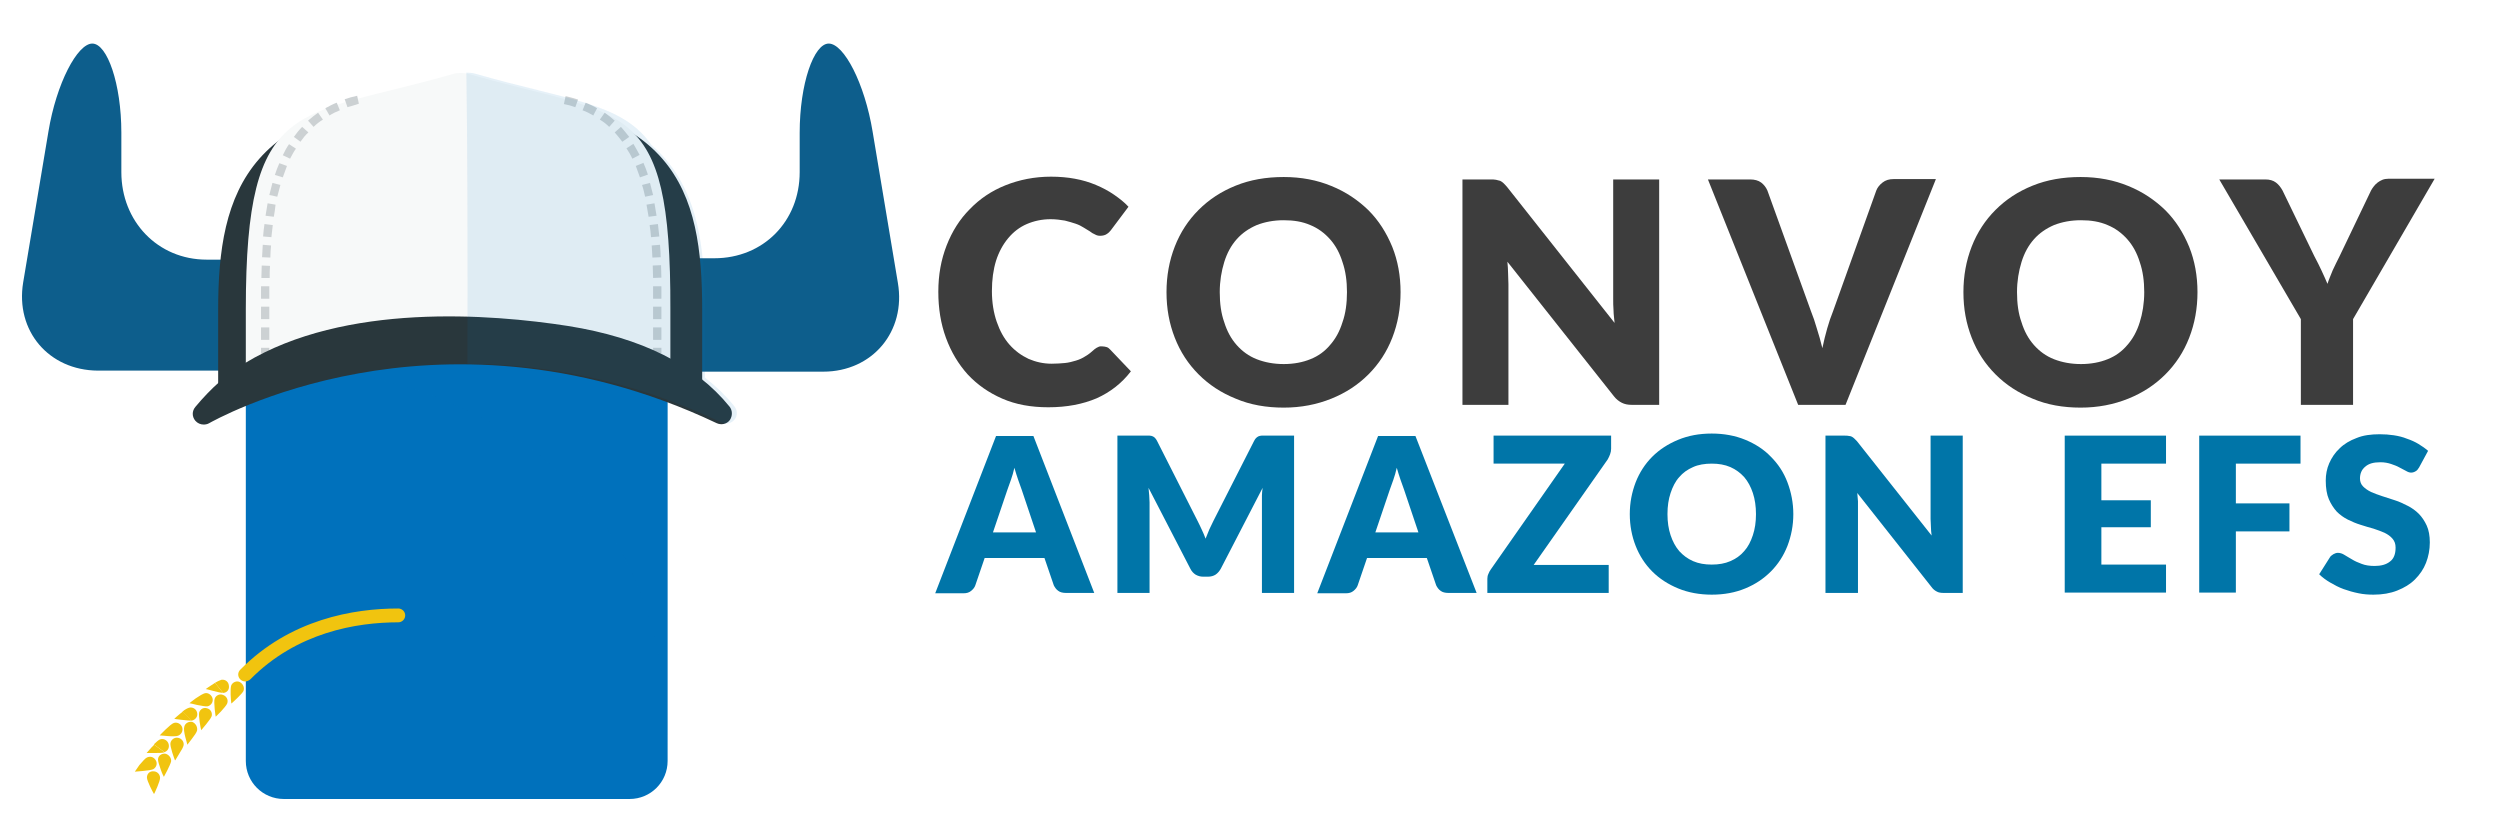
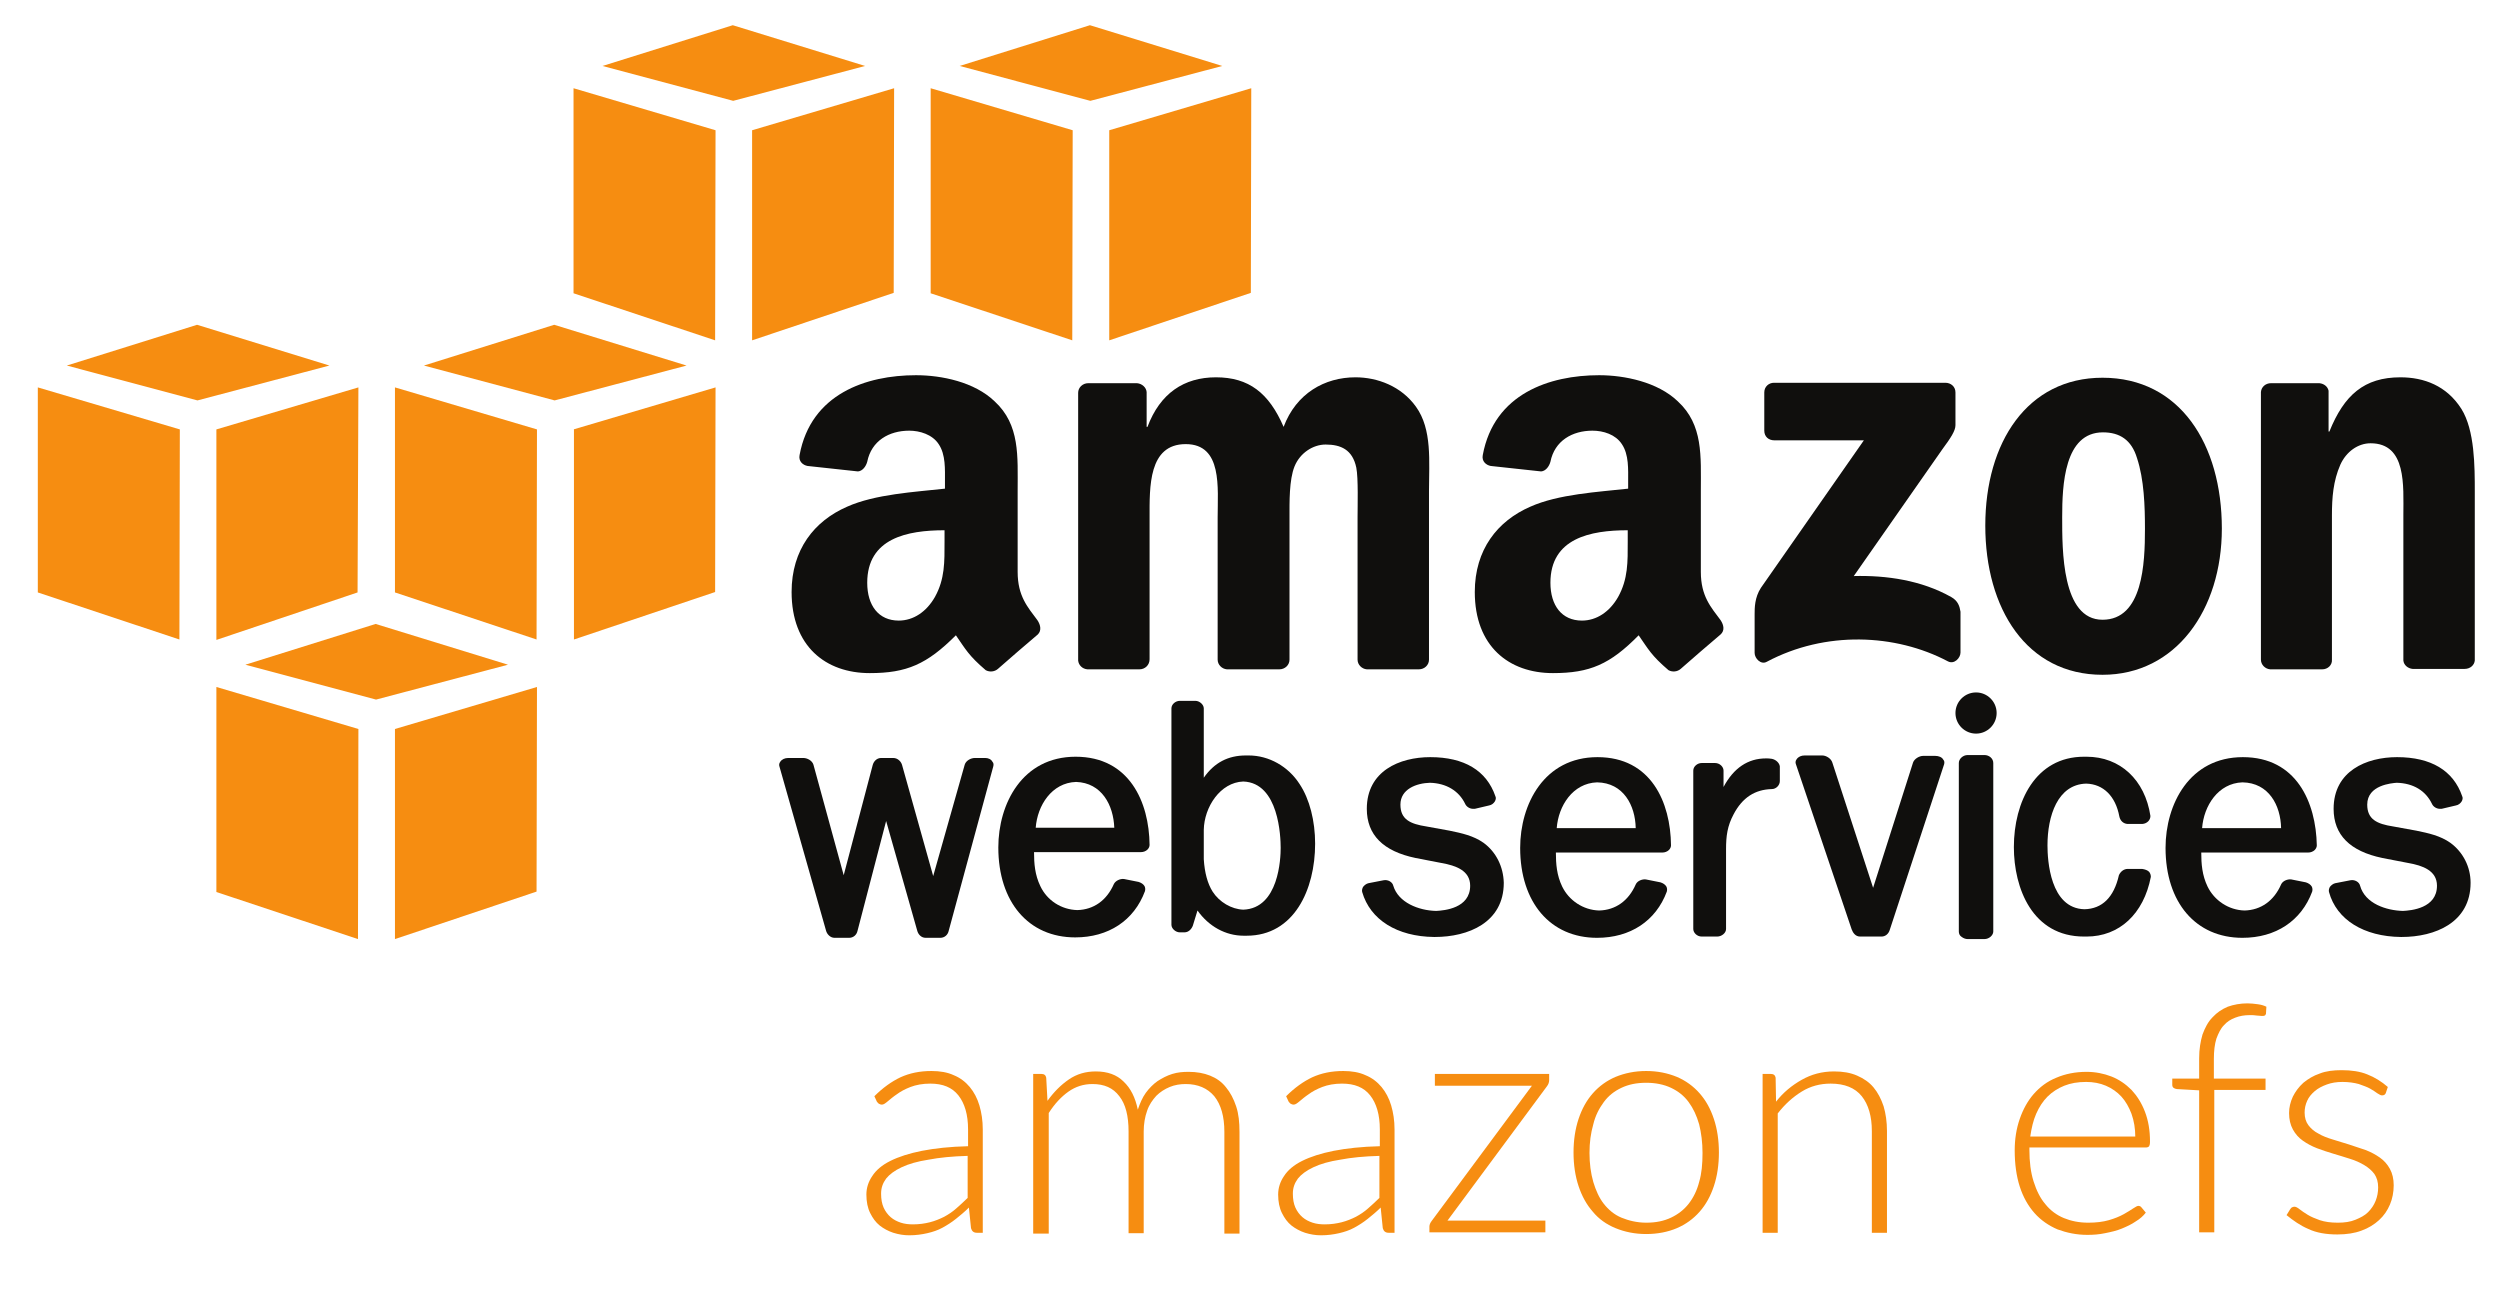
- <svg xmlns="http://www.w3.org/2000/svg" version="1.1" id="Layer_1" x="0px" y="0px" viewBox="0 0 723.1 241.9" style="enable-background:new 0 0 723.1 241.9;" xml:space="preserve">
+ <svg xmlns="http://www.w3.org/2000/svg" version="1.1" id="Layer_1" x="0px" y="0px" viewBox="0 0 595 310" style="enable-background:new 0 0 595 310;" xml:space="preserve">
  <style type="text/css">
	.st0{fill:#3D3D3D;}
	.st1{fill:#0D5E8C;}
	.st2{fill:#0071BC;}
	.st3{fill:#29373C;}
	.st4{fill:#F7F9F9;}
	.st5{fill:#CCD1D3;}
	.st6{opacity:0.1;fill:#0071BC;enable-background:new    ;}
	.st7{fill:#F1C40F;}
	.st8{fill:#0075A8;}
+ 	.st9{fill:#100F0D;}
+ 	.st10{fill:#F68D11;}
</style>
-   <path class="st0" d="M319,100.2c0.4,0,0.7,0.1,1.1,0.2s0.7,0.4,1,0.7l6,6.3c-2.6,3.4-5.9,6-9.9,7.8c-4,1.7-8.6,2.6-14,2.6  c-5,0-9.4-0.8-13.3-2.5s-7.2-4-10-7c-2.7-3-4.8-6.5-6.3-10.6s-2.2-8.5-2.2-13.3c0-4.9,0.8-9.3,2.4-13.4s3.8-7.6,6.7-10.5  c2.9-3,6.3-5.3,10.3-6.9c4-1.6,8.4-2.5,13.2-2.5c2.4,0,4.8,0.2,6.9,0.6c2.2,0.4,4.2,1,6.1,1.8s3.6,1.7,5.2,2.8s3,2.2,4.2,3.5  l-5.1,6.8c-0.3,0.4-0.7,0.8-1.2,1.1c-0.4,0.3-1.1,0.5-1.9,0.5c-0.5,0-1-0.1-1.5-0.4c-0.5-0.2-1-0.5-1.5-0.9  c-0.5-0.3-1.1-0.7-1.8-1.1c-0.6-0.4-1.4-0.8-2.3-1.1c-0.9-0.3-1.9-0.6-3.1-0.9c-1.2-0.2-2.6-0.4-4.1-0.4c-2.5,0-4.8,0.5-6.9,1.4  s-3.9,2.3-5.4,4.1c-1.5,1.8-2.7,4-3.5,6.5c-0.8,2.6-1.2,5.5-1.2,8.8s0.5,6.3,1.4,8.9s2.1,4.8,3.7,6.6c1.6,1.8,3.4,3.1,5.5,4.1  c2.1,0.9,4.3,1.4,6.7,1.4c1.4,0,2.6-0.1,3.8-0.2c1.1-0.1,2.2-0.4,3.2-0.7c1-0.3,1.9-0.7,2.8-1.3c0.9-0.5,1.7-1.2,2.6-2  c0.4-0.3,0.7-0.5,1.2-0.7S318.5,100.2,319,100.2z" />
-   <path class="st0" d="M405.1,84.5c0,4.7-0.8,9.1-2.4,13.2s-3.9,7.6-6.9,10.6s-6.5,5.3-10.7,7s-8.8,2.6-13.8,2.6s-9.7-0.8-13.9-2.6  c-4.2-1.7-7.7-4-10.7-7s-5.3-6.5-6.9-10.6s-2.4-8.4-2.4-13.2c0-4.7,0.8-9.1,2.4-13.2s3.9-7.6,6.9-10.6s6.5-5.3,10.7-7  s8.8-2.5,13.9-2.5s9.7,0.9,13.8,2.6c4.2,1.7,7.7,4.1,10.7,7c3,3,5.2,6.5,6.9,10.6C404.3,75.4,405.1,79.8,405.1,84.5z M389.6,84.5  c0-3.2-0.4-6.1-1.3-8.7c-0.8-2.6-2-4.8-3.6-6.6c-1.6-1.8-3.5-3.2-5.7-4.1c-2.3-1-4.8-1.4-7.7-1.4c-2.9,0-5.5,0.5-7.8,1.4  c-2.3,1-4.2,2.3-5.8,4.1c-1.6,1.8-2.8,4-3.6,6.6c-0.8,2.6-1.3,5.5-1.3,8.7c0,3.3,0.4,6.2,1.3,8.7c0.8,2.6,2,4.8,3.6,6.6  c1.6,1.8,3.5,3.2,5.8,4.1s4.9,1.4,7.8,1.4s5.5-0.5,7.7-1.4c2.3-0.9,4.2-2.3,5.7-4.1c1.6-1.8,2.8-4,3.6-6.6  C389.2,90.7,389.6,87.7,389.6,84.5z" />
-   <path class="st0" d="M479.9,51.9v65.2H472c-1.2,0-2.1-0.2-2.9-0.6s-1.6-1-2.3-1.9L436,75.7c0.1,1.2,0.2,2.3,0.2,3.4s0.1,2.1,0.1,3.1  v34.9H423V51.9h8c0.7,0,1.2,0,1.7,0.1c0.4,0.1,0.9,0.2,1.2,0.3c0.4,0.2,0.7,0.4,1,0.7s0.7,0.7,1.1,1.2l31,39.2  c-0.1-1.3-0.3-2.5-0.3-3.6c-0.1-1.2-0.1-2.3-0.1-3.3V51.9H479.9z" />
-   <path class="st0" d="M559.9,51.9l-26.1,65.2h-13.7L494,51.9h12.2c1.3,0,2.4,0.3,3.2,0.9c0.8,0.6,1.4,1.4,1.8,2.3L523.8,90  c0.6,1.5,1.2,3.2,1.7,5c0.6,1.8,1.1,3.7,1.6,5.7c0.4-2,0.9-3.9,1.4-5.7c0.5-1.8,1.1-3.5,1.7-5l12.5-34.9c0.3-0.8,0.9-1.6,1.8-2.3  c0.9-0.7,1.9-1,3.2-1h12.2V51.9z" />
-   <path class="st0" d="M635.6,84.5c0,4.7-0.8,9.1-2.4,13.2c-1.6,4.1-3.9,7.6-6.9,10.6s-6.5,5.3-10.7,7s-8.8,2.6-13.8,2.6  s-9.7-0.8-13.9-2.6c-4.2-1.7-7.7-4-10.7-7s-5.3-6.5-6.9-10.6c-1.6-4.1-2.4-8.4-2.4-13.2c0-4.7,0.8-9.1,2.4-13.2  c1.6-4.1,3.9-7.6,6.9-10.6s6.5-5.3,10.7-7s8.8-2.5,13.9-2.5s9.7,0.9,13.8,2.6c4.2,1.7,7.7,4.1,10.7,7c3,3,5.2,6.5,6.9,10.6  C634.8,75.4,635.6,79.8,635.6,84.5z M620.2,84.5c0-3.2-0.4-6.1-1.3-8.7c-0.8-2.6-2-4.8-3.6-6.6c-1.6-1.8-3.5-3.2-5.7-4.1  c-2.3-1-4.8-1.4-7.7-1.4s-5.5,0.5-7.8,1.4c-2.3,1-4.2,2.3-5.8,4.1c-1.6,1.8-2.8,4-3.6,6.6s-1.3,5.5-1.3,8.7c0,3.3,0.4,6.2,1.3,8.7  c0.8,2.6,2,4.8,3.6,6.6c1.6,1.8,3.5,3.2,5.8,4.1s4.9,1.4,7.8,1.4c2.9,0,5.5-0.5,7.7-1.4c2.3-0.9,4.2-2.3,5.7-4.1  c1.6-1.8,2.8-4,3.6-6.6C619.7,90.7,620.2,87.7,620.2,84.5z" />
-   <path class="st0" d="M680.6,92.3v24.8h-15.1V92.3l-23.6-40.4h13.3c1.3,0,2.3,0.3,3.1,0.9c0.8,0.6,1.4,1.4,1.9,2.3l9.2,19  c0.8,1.5,1.5,2.9,2.1,4.2c0.6,1.3,1.2,2.6,1.7,3.8c0.4-1.3,1-2.6,1.5-3.9c0.6-1.3,1.3-2.7,2-4.1l9.1-19c0.2-0.4,0.5-0.8,0.8-1.2  s0.6-0.7,1.1-1.1c0.4-0.3,0.9-0.6,1.4-0.8s1.1-0.3,1.7-0.3h13.4L680.6,92.3z" />
  <g>
-     <g>
-       <path class="st1" d="M259.7,81.8l-7.3-43.7c-2.3-14-8.3-25.5-12.7-25.5c-4.3,0-8.4,11.6-8.4,25.8v11.4c0,14.2-10.5,24.9-24.7,24.9    h-11.4c-0.8,0-1.9,1-4.5,1v31.4c2.6,0,3.7,0.4,4.5,0.4h42.9C252.4,107.5,262.1,95.8,259.7,81.8z" />
-     </g>
-     <g>
-       <path class="st1" d="M6.7,81.7L14,38.1c2.3-14,8.4-25.5,12.7-25.5s8.4,11.6,8.4,25.8v11.4c0,14.2,10.5,25.3,24.7,25.3h11.4    c0.8,0,1.9,0.5,2.9,0.6v31.4c-1,0-2.1,0.1-2.9,0.1H28.3C14.1,107.1,4.4,95.7,6.7,81.7z" />
-     </g>
-     <path class="st2" d="M193.1,220.1c0,6.1-4.9,11-11,11h-100c-6.1,0-11-4.9-11-11v-165c0-6.1,4.9-11,11-11h100c6.1,0,11,4.9,11,11   V220.1z" />
-     <g>
-       <path class="st3" d="M76.2,106.8c26.2-15.9,64.7-12.8,85.3-9.6c19,3,31.6,9.9,41.6,20.7V89.6c0-34.1-7.3-61.7-70-61.7    c-61.7,0-70,27.6-70,61.7v28.5C66.1,113.6,71.2,109.8,76.2,106.8z" />
-     </g>
-     <path class="st4" d="M135.5,21.4c-1.3-0.4-3.2-0.4-4.5,0c-45.2,13-59.9,5.9-59.9,68.1V110c0-0.5,1.5-1.1,2.3-1.6l-1.1,1.6   c16.6-12.2,41-14.9,60.7-15.4c19.7,0.5,44.2,3.2,60.7,15.4l-1.6-1.6c0.8,0.5,1.8,1,1.8,1.6V89.6C194.1,27.4,180.7,34.4,135.5,21.4z   " />
-     <path class="st5" d="M191.3,102.3h-2.4v-1.7h2.4V102.3z M191.3,98.3h-2.4v-3.6h2.4V98.3z M191.3,92.3h-2.4v-3.6h2.4V92.3z    M188.9,86.4c0-1.2,0-2.4,0-3.6h2.4c0,1.2,0,2.4,0,3.6H188.9z M188.9,80.4c0-1.2-0.1-2.4-0.1-3.6l2.4-0.1c0,1.2,0.1,2.4,0.1,3.6   L188.9,80.4z M188.7,74.5c-0.1-1.2-0.1-2.4-0.2-3.5l2.4-0.2c0.1,1.2,0.2,2.4,0.2,3.6L188.7,74.5z M188.3,68.6   c-0.1-1.2-0.2-2.4-0.4-3.5l2.4-0.3c0.1,1.2,0.3,2.4,0.4,3.6L188.3,68.6z M187.6,62.7c-0.2-1.2-0.4-2.3-0.6-3.5l2.3-0.4   c0.2,1.2,0.4,2.4,0.6,3.6L187.6,62.7z M186.6,56.9c-0.3-1.2-0.5-2.3-0.9-3.4l2.3-0.6c0.3,1.1,0.6,2.3,0.9,3.5L186.6,56.9z    M185.1,51.3c-0.4-1.1-0.8-2.2-1.2-3.3l2.2-0.9c0.5,1.1,0.9,2.2,1.3,3.4L185.1,51.3z M182.9,45.9c-0.5-1.1-1.1-2.1-1.7-3l2-1.3   c0.6,1,1.2,2.1,1.8,3.2L182.9,45.9z M180,41c-0.7-0.9-1.4-1.8-2.2-2.7l1.8-1.6c0.8,0.9,1.6,1.9,2.4,2.9L180,41z M176.2,36.7   c-0.8-0.8-1.7-1.5-2.7-2.1l1.4-2c1,0.7,2,1.5,2.9,2.3L176.2,36.7z M171.6,33.4c-1-0.6-2-1.1-3.1-1.5l0.9-2.2c1.2,0.5,2.3,1,3.3,1.6   L171.6,33.4z M166.4,31c-1.1-0.4-2.2-0.7-3.3-0.9l0.5-2.3c1.2,0.3,2.4,0.6,3.6,1L166.4,31z" />
-     <path class="st5" d="M77.9,102.3h-2.4v-1.7h2.4V102.3z M77.9,98.3h-2.4v-3.6h2.4V98.3z M77.9,92.3h-2.4v-3.6h2.4V92.3z M77.9,86.4   h-2.4c0-1.2,0-2.4,0-3.6h2.4C77.9,84,77.9,85.2,77.9,86.4z M78,80.4h-2.4c0-1.2,0.1-2.4,0.1-3.6l2.4,0.1C78,78,78,79.2,78,80.4z    M78.2,74.5l-2.4-0.1c0.1-1.2,0.1-2.4,0.2-3.6l2.4,0.2C78.3,72.1,78.2,73.3,78.2,74.5z M78.5,68.6l-2.4-0.2   c0.1-1.2,0.2-2.4,0.4-3.6l2.4,0.3C78.8,66.2,78.6,67.4,78.5,68.6z M79.2,62.7l-2.4-0.3c0.2-1.2,0.4-2.4,0.6-3.6l2.3,0.4   C79.6,60.4,79.4,61.5,79.2,62.7z M80.2,56.9l-2.3-0.5c0.3-1.2,0.6-2.4,0.9-3.5l2.3,0.6C80.8,54.6,80.5,55.8,80.2,56.9z M81.8,51.3   l-2.3-0.7c0.4-1.2,0.8-2.3,1.3-3.4L83,48C82.6,49.1,82.2,50.2,81.8,51.3z M83.9,45.9l-2.1-1c0.5-1.1,1.1-2.2,1.8-3.2l2,1.3   C85,43.8,84.5,44.8,83.9,45.9z M86.9,41L85,39.6c0.7-1,1.5-2,2.4-2.9l1.8,1.6C88.3,39.1,87.6,40,86.9,41z M90.7,36.7l-1.6-1.8   c0.9-0.8,1.9-1.6,2.9-2.3l1.4,2C92.4,35.2,91.5,35.9,90.7,36.7z M95.3,33.4l-1.2-2.1c1.1-0.6,2.2-1.2,3.3-1.6l0.9,2.2   C97.3,32.3,96.2,32.8,95.3,33.4z M100.5,31l-0.8-2.3c1.1-0.4,2.3-0.7,3.6-1l0.5,2.3C102.7,30.4,101.5,30.7,100.5,31z" />
-     <path class="st6" d="M81.3,105.7c0,0,111.8,0.3,111.8,111.5V106.6C193.1,106.6,140.8,82.2,81.3,105.7z" />
-     <path class="st7" d="M70.9,197.1c-0.5,0-1-0.2-1.4-0.6c-0.8-0.8-0.8-2,0-2.8c14.4-14.6,32.8-17.7,45.7-17.7c1.1,0,2,0.9,2,2   s-0.9,2-2,2c-12.1,0-29.4,2.9-42.8,16.5C71.9,196.9,71.4,197.1,70.9,197.1z" />
-     <path class="st3" d="M211,117.6c-9.8-12.1-25.4-19.9-46.6-23.3c-22.5-3.5-64.6-6.8-93.5,10.7c-5.2,3.1-9.9,7.3-14.4,12.7   c-1,1.2-1,2.8,0,4c0.6,0.7,1.5,1.1,2.4,1.1c0.5,0,1.1-0.1,1.6-0.4c0.2-0.1,16.9-9.7,43.2-14.4c24.3-4.4,61.9-5.4,103.6,14.4   c1.3,0.6,2.9,0.3,3.8-0.9C211.9,120.3,211.9,118.7,211,117.6z" />
-     <g>
-       <g>
-         <path class="st7" d="M70.4,199.9c-0.4,0.8-3.1,3.3-3.5,3.6v-0.1c-0.1-0.6-0.4-4.3,0-5.2s1.6-1.4,2.5-0.9     C70.4,197.9,70.8,199,70.4,199.9z M64.7,200.4c-0.1,0-0.1,0-0.2,0l-2.3-2.9c0.8-0.5,1.6-0.8,1.9-0.9c1.1-0.1,2,0.6,2.1,1.7     C66.4,199.4,65.7,200.3,64.7,200.4z" />
-       </g>
-       <g>
-         <path class="st7" d="M60,204.3c1-0.2,1.7-1.2,1.5-2.2s-1.2-1.8-2.2-1.6c-0.5,0.1-1.7,0.8-2.7,1.5s-1.8,1.4-1.8,1.4     s1.1,0.2,2.2,0.5C58.2,204.1,59.5,204.4,60,204.3z M59.5,199.3c0,0,1.4-1,2.7-1.8l2.3,2.9c-0.6,0-1.9-0.3-3-0.6     C60.5,199.5,59.5,199.3,59.5,199.3z M61.2,207.2c-0.3,0.9-2.7,3.6-3,4l0,0c-0.2-0.6-0.8-4.1-0.6-5.1c0.3-1,1.3-1.6,2.4-1.2     C61,205.2,61.5,206.3,61.2,207.2z M65.7,203.5c-0.2,0.5-1,1.4-1.8,2.3c-0.8,0.8-1.5,1.5-1.5,1.5s-0.2-1-0.3-2.2s-0.2-2.5,0-3     c0.3-1,1.5-1.5,2.4-1.1C65.6,201.4,66.1,202.5,65.7,203.5z M55.6,208.4c-0.1,0-0.1,0-0.2,0l-2.6-2.6c0.7-0.6,1.5-1,1.9-1.1     c1-0.3,2.1,0.4,2.3,1.4C57.3,207.2,56.6,208.1,55.6,208.4z" />
-       </g>
-       <g>
-         <path class="st7" d="M51.5,212.8c1-0.4,1.5-1.4,1.2-2.4s-1.4-1.6-2.4-1.3s-4.1,3.6-4.1,3.6s1.1,0.1,2.3,0.2S51,213,51.5,212.8z      M50.4,207.9c0,0,1.3-1.2,2.5-2.1l2.6,2.6c-0.6,0.1-1.9-0.1-3-0.2C51.3,208.1,50.4,207.9,50.4,207.9z M53.1,215.6     c-0.1,0.5-0.6,1.4-1.2,2.3c-0.5,0.9-1.1,1.8-1.2,2h-0.1c-0.2-0.5-1.5-4-1.3-5s1.2-1.7,2.2-1.5C52.6,213.6,53.3,214.6,53.1,215.6z      M57,211.3c-0.1,0.5-0.8,1.5-1.5,2.4s-1.3,1.7-1.3,1.7s-0.3-1-0.6-2.2s-0.5-2.4-0.3-3c0.2-1,1.3-1.6,2.3-1.4     C56.6,209.2,57.2,210.3,57,211.3z M47.7,217.5c0,0-0.1,0-0.2,0l-3-2.2c0.7-0.7,1.3-1.2,1.7-1.4c1-0.4,2.1,0.1,2.5,1.1     C49.1,216,48.7,217.1,47.7,217.5z" />
-       </g>
-       <g>
-         <path class="st7" d="M44.3,222.5c0.9-0.5,1.3-1.6,0.8-2.5c-0.5-1-1.6-1.4-2.6-0.9c-0.5,0.2-1.4,1.3-2.2,2.2     c-0.7,1-1.3,1.9-1.3,1.9s1.1-0.1,2.3-0.2C42.5,222.9,43.8,222.7,44.3,222.5z M42.4,217.8c0,0,0.3-0.3,0.7-0.8s1-1.1,1.5-1.6     l3,2.2c-0.6,0.2-1.9,0.2-3,0.2C43.4,217.8,42.4,217.8,42.4,217.8z M46.3,225c0,1-1.5,4.2-1.7,4.6h-0.1c-0.3-0.5-2-3.7-2-4.7     c0-1.1,0.8-1.9,1.9-1.8C45.5,223.1,46.3,224,46.3,225z M49.5,220.2c-0.1,0.5-0.6,1.6-1.1,2.6s-1,1.9-1,1.9s-0.5-0.9-0.9-2.1     c-0.4-1.1-0.8-2.4-0.8-2.9c0-1.1,1-1.8,2.1-1.7C48.8,218.2,49.6,219.2,49.5,220.2z" />
-       </g>
-     </g>
-     <path class="st6" d="M212.4,117.5c-2.4-3-5.3-5.8-8.5-8.3V89.5c0-19.1-2.3-36.2-15.5-47.6c-8.4-12.2-24.2-12.9-51-20.6   c-0.7-0.2-1.6-0.3-2.5-0.3c0.3,18.5,0.4,56.9,0.3,84.2c21.1,0.1,46.4,4.1,73.5,17c1.3,0.6,2.9,0.3,3.8-0.9   C213.4,120.2,213.3,118.6,212.4,117.5z" />
+     <path class="st9" d="M246.9,147.6c-2.3-3.1-4.7-5.7-4.7-11.5v-19.3c0-8.2,0.6-15.7-5.5-21.3c-4.8-4.6-12.6-6.2-18.7-6.2   c-11.8,0-25,4.4-27.7,19c-0.3,1.5,0.8,2.4,1.9,2.6l12,1.3c1.1-0.1,1.9-1.2,2.2-2.3c1-5,5.2-7.4,10-7.4c2.5,0,5.5,0.9,7,3.2   c1.7,2.5,1.5,6,1.5,9v1.6c-7.2,0.8-16.6,1.3-23.3,4.3c-7.8,3.4-13.2,10.2-13.2,20.3c0,12.9,8.1,19.3,18.6,19.3   c8.8,0,13.6-2.1,20.5-9c2.3,3.3,3,4.8,7.1,8.3c0.9,0.5,2.1,0.4,2.9-0.3l0,0c2.5-2.2,7-6.1,9.5-8.2   C247.9,150.1,247.7,148.8,246.9,147.6z M222.5,142.1c-2,3.5-5.1,5.6-8.6,5.6c-4.8,0-7.5-3.6-7.5-9c0-10.6,9.5-12.5,18.4-12.5v2.7   C224.8,133.7,224.9,137.8,222.5,142.1z" />
+     <path id="path14" class="st10" d="M170.2,81l-33.7-11.2V21l33.8,10L170.2,81" />
+     <path id="path16" class="st10" d="M179,31l33.8-10l-0.1,48.7L179,81V31" />
+     <path id="path18" class="st10" d="M205.9,15.7L174.4,6l-31,9.7l31.1,8.3L205.9,15.7" />
+     <path id="path20" class="st10" d="M255.2,81l-33.7-11.2V21l33.8,10L255.2,81" />
+     <path id="path22" class="st10" d="M264,31l33.8-10l-0.1,48.7L264,81V31" />
+     <path id="path24" class="st10" d="M290.9,15.7L259.4,6l-31,9.7l31.1,8.3L290.9,15.7" />
+     <path id="path26" class="st10" d="M42.8,102.2L9,92.2V141l33.7,11.2L42.8,102.2" />
+     <path id="path28" class="st10" d="M51.5,102.2l33.8-10L85.1,141l-33.6,11.3V102.2" />
+     <path id="path30" class="st10" d="M78.4,87l-31.5-9.7l-31,9.7L47,95.3L78.4,87" />
+     <path id="path32" class="st10" d="M127.7,152.2L94,141V92.2l33.8,10L127.7,152.2" />
+     <path id="path34" class="st10" d="M136.5,102.2l33.8-10l-0.1,48.7l-33.6,11.3V102.2" />
+     <path id="path36" class="st10" d="M163.4,87l-31.5-9.7l-31,9.7l31.1,8.3L163.4,87" />
+     <path id="path38" class="st10" d="M85.2,223.5l-33.7-11.2v-48.8l33.8,10L85.2,223.5" />
+     <path id="path40" class="st10" d="M94,173.5l33.8-10l-0.1,48.7L94,223.5V173.5" />
+     <path id="path42" class="st10" d="M120.9,158.2l-31.5-9.7l-31,9.7l31.1,8.3L120.9,158.2" />
+     <path id="path44" class="st9" d="M234.5,180.4l-2.5,0c-0.9,0-2.1,0.6-2.4,1.6l-7.5,26.5l-7.4-26.4c-0.2-0.8-1-1.7-2.1-1.7h-2.9   c-1.1,0-1.8,0.9-2,1.7l-6.9,26.2l-7.2-26.3c-0.3-1-1.5-1.6-2.4-1.6l-3.6,0c-0.8,0-1.5,0.3-1.9,0.9c-0.3,0.4-0.3,0.8-0.2,1.1   l11.1,39.1c0.2,0.8,1,1.7,2,1.7h3.5c1,0,1.8-0.7,2-1.7l6.8-26.1l7.4,26.1c0.2,0.8,0.9,1.7,2,1.7h3.5c1,0,1.8-0.7,2-1.7l10.6-39.1   c0.1-0.4,0.1-0.8-0.2-1.1C235.9,180.7,235.2,180.4,234.5,180.4" />
+     <path id="path46" class="st9" d="M265.2,197h-18.7c0.4-5.3,3.8-10.7,9.6-10.9C262.2,186.3,265,191.6,265.2,197z M256,180.1   c-12.7,0-18.4,11.2-18.4,21.6c0,13,7.2,21.4,18.3,21.4c7.9,0,14-4,16.6-11c0.1-0.4,0.1-0.8-0.1-1.2c-0.3-0.5-0.8-0.8-1.4-1   l-3.5-0.7c-0.9-0.1-2,0.4-2.4,1.2c-1.7,3.9-4.8,6.1-8.7,6.2c-3.8-0.1-7.2-2.3-8.8-5.7c-1.3-2.7-1.5-5.4-1.5-8.1l25.5,0   c0.5,0,1.1-0.2,1.5-0.6c0.3-0.3,0.5-0.7,0.5-1.1C273.5,190.9,268.8,180.1,256,180.1" />
+     <path id="path48" class="st9" d="M304.8,201.8c0,2.4-0.4,14.4-8.9,14.7c-2.8-0.1-5.7-1.8-7.3-4.3c-1.2-1.9-1.9-4.5-2.1-7.7v-7   c0.1-5.4,3.9-11.3,9.4-11.5C304.4,186.3,304.8,199.2,304.8,201.8L304.8,201.8z M297.2,179.8h-0.7c-4.2,0-7.5,1.7-10,5.3l0-16.5   c0-0.9-1-1.8-2-1.8h-3.7c-1,0-2,0.8-2,1.8v51.5c0,0.9,1,1.8,2,1.8l1.1,0c1,0,1.7-0.8,2-1.6l1.1-3.6c2.7,3.8,6.7,6,11,6h0.7   c11.3,0,16.3-11,16.3-21.9c0-5.4-1.3-10.6-3.7-14.2C306.6,182.4,302,179.8,297.2,179.8" />
+     <path id="path50" class="st9" d="M353.1,200.6c-2.4-1.7-5.2-2.3-8.1-2.9l-5.5-1c-3.9-0.6-6.2-1.7-6.2-5.2c0-3.7,3.8-5.1,7-5.2   c3.9,0.1,6.9,1.9,8.4,5c0.3,0.7,1.1,1.2,1.9,1.2c0.1,0,0.3,0,0.4,0l3.4-0.8c0.6-0.1,1.1-0.5,1.4-1c0.2-0.4,0.3-0.8,0.1-1.2   c-2.1-6.1-7.4-9.3-15.5-9.3c-7.3,0-15.1,3.3-15.1,12.3c0,6.2,3.9,10.1,11.6,11.7l6.2,1.2c3.4,0.6,6.8,1.8,6.8,5.4   c0,5.4-6.2,5.9-8.1,6c-4.2-0.1-9-2-10.2-6c-0.2-0.9-1.3-1.5-2.3-1.3l-3.6,0.7c-0.5,0.1-1,0.5-1.3,0.9c-0.2,0.4-0.3,0.8-0.2,1.2   c1.9,6.6,8.3,10.6,17.1,10.7l0.2,0c7.9,0,16.4-3.4,16.4-12.9C357.8,206.3,356.1,202.8,353.1,200.6" />
+     <path id="path52" class="st9" d="M389.3,197.1h-18.8c0.4-5.3,3.8-10.7,9.6-10.9C386.4,186.3,389.2,191.7,389.3,197.1z M380.2,180.2   c-12.7,0-18.4,11.2-18.4,21.6c0,13,7.2,21.4,18.3,21.4c7.9,0,14-4,16.6-11c0.1-0.4,0.1-0.8-0.1-1.2c-0.3-0.5-0.8-0.8-1.4-1   l-3.5-0.7c-0.8-0.1-2,0.3-2.4,1.2c-1.7,3.9-4.8,6.1-8.7,6.2c-3.8-0.1-7.2-2.4-8.8-5.7c-1.3-2.7-1.5-5.4-1.5-8.1l25.4,0   c0.5,0,1.1-0.2,1.5-0.6c0.3-0.3,0.5-0.7,0.5-1.1C397.6,191,393,180.2,380.2,180.2" />
+     <path id="path54" class="st9" d="M421.7,180.6c-0.5-0.1-1-0.1-1.4-0.1c-4.3,0-7.7,2.3-10.1,6.8l0-3.9c0-0.9-0.9-1.8-2-1.8h-3.2   c-1,0-2,0.8-2,1.8l0,37.7c0,0.9,0.9,1.8,2,1.8l3.7,0c1,0,2.1-0.8,2.1-1.8l0-19c0-3.1,0.3-5.5,1.8-8.3c2.1-4,5.1-5.9,9.1-6   c1,0,1.9-0.9,1.9-1.9v-3.5C423.5,181.6,422.7,180.8,421.7,180.6" />
+     <path id="path56" class="st9" d="M460.6,179.9l-2.9,0c-0.9,0-2.1,0.7-2.4,1.6l-9.5,29.8l-9.7-29.8c-0.3-1-1.5-1.7-2.4-1.7l-4.2,0   c-0.8,0-1.5,0.3-1.9,0.9c-0.3,0.4-0.3,0.8-0.2,1.1l13.3,39.4c0.3,0.8,0.9,1.7,2,1.7h5.1c0.9,0,1.7-0.6,2-1.7l12.9-39.3   c0.1-0.4,0.1-0.8-0.2-1.1C462.2,180.2,461.4,179.9,460.6,179.9" />
+     <path id="path58" class="st9" d="M470.3,164.8c-2.7,0-4.9,2.2-4.9,4.9c0,2.7,2.2,4.9,4.9,4.9c2.7,0,4.9-2.2,4.9-4.9   C475.2,167,473,164.8,470.3,164.8" />
+     <path id="path60" class="st9" d="M472.3,179.7l-4,0c-1.1,0-2.1,0.9-2.1,1.9l0,40.1c0,0.5,0.2,1,0.7,1.3c0.4,0.3,0.9,0.5,1.4,0.5   l4,0h0c1.1,0,2.1-0.9,2.1-1.8v-40.1C474.4,180.5,473.4,179.7,472.3,179.7" />
+     <path id="path62" class="st9" d="M509.8,206.8l-3.4,0c-0.9,0-1.7,0.6-2.1,1.5c-1.2,5.3-4,8-8.2,8.1c-8.2-0.2-8.8-11.7-8.8-15.2   c0-7,2.4-14.5,9.2-14.7c4.1,0.1,7,3,7.9,7.8c0.2,1,0.9,1.7,1.9,1.8l3.6,0c1.1-0.1,1.9-0.9,1.9-1.9c-1.3-8.6-7.2-14.1-15.2-14.1   l-0.3,0l-0.3,0c-11.6,0-16.7,10.8-16.7,21.5c0,9.8,4.4,21.3,16.7,21.3h0.6c7.8,0,13.6-5.4,15.3-14.2c0-0.4-0.1-0.8-0.4-1.2   C511.1,207.1,510.5,206.9,509.8,206.8" />
+     <path id="path64" class="st9" d="M542.9,197.1h-18.8c0.4-5.3,3.8-10.7,9.6-10.9C540,186.3,542.8,191.7,542.9,197.1z M533.8,180.2   c-12.7,0-18.4,11.2-18.4,21.6c0,13,7.2,21.4,18.3,21.4c7.9,0,14-4,16.6-11c0.1-0.4,0.1-0.8-0.1-1.2c-0.3-0.5-0.8-0.8-1.4-1   l-3.5-0.7c-0.8-0.1-2,0.3-2.4,1.2c-1.7,3.9-4.8,6.1-8.7,6.2c-3.8-0.1-7.2-2.4-8.8-5.7c-1.3-2.7-1.5-5.4-1.5-8.1l25.5,0   c0.5,0,1.1-0.2,1.5-0.6c0.3-0.3,0.5-0.7,0.5-1.1C551.2,191,546.6,180.2,533.8,180.2" />
+     <path id="path66" class="st9" d="M583.2,200.6c-2.4-1.7-5.2-2.3-8.1-2.9l-5.5-1c-3.9-0.6-6.2-1.7-6.2-5.2c0-4.7,5.9-5.1,7-5.2   c4,0.1,6.9,1.9,8.4,5c0.3,0.7,1.1,1.2,1.9,1.2c0.1,0,0.3,0,0.4,0l3.4-0.8c0.6-0.1,1.1-0.5,1.4-1c0.2-0.4,0.3-0.8,0.1-1.2   c-2.1-6.1-7.4-9.3-15.5-9.3c-7.3,0-15.1,3.3-15.1,12.3c0,6.2,3.9,10.1,11.6,11.7l6.2,1.2c3.4,0.6,6.8,1.8,6.8,5.4   c0,5.4-6.2,5.9-8.1,6c-3.9-0.1-9-1.7-10.2-6c-0.2-0.9-1.3-1.5-2.3-1.3l-3.6,0.7c-0.5,0.1-1,0.5-1.3,0.9c-0.2,0.4-0.3,0.8-0.2,1.2   c1.8,6.6,8.3,10.6,17.1,10.7l0.2,0c7.9,0,16.4-3.4,16.4-12.9C588,206.3,586.2,202.8,583.2,200.6" />
+     <path id="path68" class="st9" d="M419.9,102.5v-9.1c0-1.4,1.1-2.3,2.3-2.3l40.8,0c1.3,0,2.4,0.9,2.4,2.3v7.8c0,1.3-1.1,3-3.1,5.7   l-21.1,30.2c7.8-0.2,16.1,1,23.2,5c1.6,0.9,2,2.2,2.2,3.5v9.7c0,1.3-1.5,2.9-3,2.1c-12.5-6.6-29.2-7.3-43.1,0.1   c-1.4,0.8-2.9-0.8-2.9-2.1v-9.2c0-1.5,0-4,1.5-6.3l24.5-35.1l-21.3,0C420.9,104.8,419.9,103.9,419.9,102.5" />
+     <path id="path70" class="st9" d="M271.2,159.3h-12.4c-1.2-0.1-2.1-1-2.2-2.1l0-63.7c0-1.3,1.1-2.3,2.4-2.3l11.6,0   c1.2,0.1,2.2,1,2.3,2.1v8.3h0.2c3-8,8.7-11.8,16.3-11.8c7.8,0,12.6,3.7,16.1,11.8c3-8,9.8-11.8,17.1-11.8c5.2,0,10.9,2.1,14.4,7   c3.9,5.4,3.1,13.1,3.1,20l0,40.2c0,1.3-1.1,2.3-2.4,2.3h-12.4c-1.2-0.1-2.2-1.1-2.2-2.3v-33.8c0-2.7,0.2-9.4-0.3-11.9   c-0.9-4.3-3.7-5.5-7.3-5.5c-3,0-6.1,2-7.4,5.2c-1.3,3.2-1.2,8.6-1.2,12.2V157c0,1.3-1.1,2.3-2.4,2.3H292c-1.2-0.1-2.2-1.1-2.2-2.3   l0-33.8c0-7.1,1.2-17.5-7.6-17.5c-8.9,0-8.6,10.2-8.6,17.5l0,33.7C273.6,158.3,272.5,159.3,271.2,159.3" />
+     <path id="path72" class="st9" d="M500.5,102.9c-9.2,0-9.7,12.5-9.7,20.2c0,7.8-0.1,24.4,9.6,24.4c9.6,0,10.1-13.4,10.1-21.6   c0-5.4-0.2-11.8-1.9-16.9C507.3,104.7,504.5,102.9,500.5,102.9z M500.4,89.9c18.4,0,28.4,15.8,28.4,35.9c0,19.4-11,34.8-28.4,34.8   c-18.1,0-27.9-15.8-27.9-35.5C472.5,105.3,482.5,89.9,500.4,89.9" />
+     <path id="path74" class="st9" d="M552.7,159.3h-12.4c-1.2-0.1-2.2-1.1-2.2-2.3l0-63.7c0.1-1.2,1.1-2.1,2.4-2.1l11.5,0   c1.1,0.1,2,0.8,2.2,1.8v9.7h0.2c3.5-8.7,8.3-12.9,16.9-12.9c5.6,0,11,2,14.5,7.5c3.2,5.1,3.2,13.7,3.2,19.8v40.1   c-0.1,1.1-1.1,2-2.4,2h-12.4c-1.1-0.1-2.1-0.9-2.2-2v-34.6c0-7,0.8-17.1-7.8-17.1c-3,0-5.8,2-7.2,5.1c-1.7,3.9-2,7.8-2,12.1V157   C555.1,158.3,554,159.3,552.7,159.3" />
+     <path class="st9" d="M409.5,147.6c-2.3-3.1-4.7-5.7-4.7-11.5v-19.3c0-8.2,0.6-15.7-5.5-21.3c-4.8-4.6-12.7-6.2-18.7-6.2   c-11.8,0-25,4.4-27.7,19c-0.3,1.5,0.8,2.4,1.9,2.6l12,1.3c1.1-0.1,1.9-1.2,2.2-2.3c1-5,5.2-7.4,10-7.4c2.6,0,5.5,0.9,7,3.2   c1.7,2.5,1.5,6,1.5,9v1.6c-7.2,0.8-16.6,1.3-23.3,4.3c-7.8,3.4-13.2,10.2-13.2,20.3c0,12.9,8.1,19.3,18.6,19.3   c8.8,0,13.6-2.1,20.4-9c2.3,3.3,3,4.8,7.1,8.3c0.9,0.5,2.1,0.4,2.9-0.3l0,0c2.5-2.2,7-6.1,9.5-8.2   C410.5,150.1,410.3,148.8,409.5,147.6z M385.1,142.1c-2,3.5-5.1,5.6-8.6,5.6c-4.8,0-7.5-3.6-7.5-9c0-10.6,9.5-12.5,18.4-12.5v2.7   C387.4,133.7,387.5,137.8,385.1,142.1z" />
  </g>
  <g>
-     <path class="st8" d="M316.5,171.5h-8.2c-0.9,0-1.7-0.2-2.2-0.6c-0.6-0.4-1-1-1.3-1.6l-2.7-7.9h-17.3l-2.7,7.9   c-0.2,0.6-0.6,1.1-1.2,1.6c-0.6,0.5-1.3,0.7-2.2,0.7h-8.2l17.6-45.5h10.8L316.5,171.5z M299.7,154.1l-4.2-12.5   c-0.3-0.8-0.6-1.7-1-2.8c-0.4-1.1-0.7-2.2-1.1-3.5c-0.3,1.3-0.6,2.4-1,3.5c-0.4,1.1-0.7,2-1,2.8l-4.2,12.4H299.7z" />
-     <path class="st8" d="M374.3,126v45.5H365v-26.2c0-0.6,0-1.3,0-2c0-0.7,0.1-1.4,0.2-2.2l-12.1,23.4c-0.4,0.7-0.9,1.3-1.5,1.7   c-0.6,0.4-1.4,0.6-2.2,0.6H348c-0.8,0-1.5-0.2-2.2-0.6c-0.6-0.4-1.1-0.9-1.5-1.7l-12.1-23.4c0.1,0.7,0.1,1.5,0.2,2.2   c0,0.7,0.1,1.4,0.1,2v26.2h-9.3V126h8.1c0.5,0,0.9,0,1.2,0c0.3,0,0.7,0.1,0.9,0.2c0.3,0.1,0.5,0.3,0.7,0.5c0.2,0.2,0.4,0.5,0.6,0.9   l11.7,23.1c0.4,0.8,0.8,1.6,1.2,2.5c0.4,0.9,0.8,1.7,1.1,2.6c0.4-0.9,0.7-1.8,1.1-2.7c0.4-0.9,0.8-1.7,1.2-2.5l11.7-23   c0.2-0.4,0.4-0.7,0.6-0.9c0.2-0.2,0.5-0.4,0.7-0.5c0.3-0.1,0.6-0.2,0.9-0.2c0.3,0,0.7,0,1.2,0H374.3z" />
-     <path class="st8" d="M427.1,171.5h-8.2c-0.9,0-1.7-0.2-2.2-0.6c-0.6-0.4-1-1-1.3-1.6l-2.7-7.9h-17.3l-2.7,7.9   c-0.2,0.6-0.6,1.1-1.2,1.6c-0.6,0.5-1.3,0.7-2.2,0.7H381l17.6-45.5h10.8L427.1,171.5z M410.3,154.1l-4.2-12.5   c-0.3-0.8-0.6-1.7-1-2.8c-0.4-1.1-0.7-2.2-1.1-3.5c-0.3,1.3-0.6,2.4-1,3.5c-0.4,1.1-0.7,2-1,2.8l-4.2,12.4H410.3z" />
-     <path class="st8" d="M466,129.8c0,0.5-0.1,1.1-0.3,1.6c-0.2,0.5-0.4,1-0.7,1.5l-21.4,30.5h21.7v8.1h-35.1v-4.1c0-0.5,0.1-1,0.3-1.4   c0.2-0.5,0.4-0.9,0.7-1.3l21.4-30.6H432V126h34V129.8z" />
-     <path class="st8" d="M518.7,148.7c0,3.3-0.6,6.3-1.7,9.2c-1.1,2.8-2.7,5.3-4.8,7.4c-2.1,2.1-4.5,3.7-7.4,4.9   c-2.9,1.2-6.1,1.8-9.7,1.8c-3.5,0-6.8-0.6-9.7-1.8c-2.9-1.2-5.4-2.8-7.5-4.9c-2.1-2.1-3.7-4.6-4.8-7.4c-1.1-2.8-1.7-5.9-1.7-9.2   c0-3.3,0.6-6.3,1.7-9.2c1.1-2.8,2.7-5.3,4.8-7.4c2.1-2.1,4.6-3.7,7.5-4.9c2.9-1.2,6.1-1.8,9.7-1.8c3.5,0,6.8,0.6,9.7,1.8   c2.9,1.2,5.4,2.8,7.4,4.9c2.1,2.1,3.7,4.5,4.8,7.4C518.1,142.4,518.7,145.5,518.7,148.7z M507.9,148.7c0-2.2-0.3-4.3-0.9-6.1   c-0.6-1.8-1.4-3.3-2.5-4.6c-1.1-1.2-2.4-2.2-4-2.9c-1.6-0.7-3.4-1-5.4-1c-2,0-3.9,0.3-5.4,1c-1.6,0.7-2.9,1.6-4,2.9   c-1.1,1.2-1.9,2.8-2.5,4.6c-0.6,1.8-0.9,3.8-0.9,6.1c0,2.3,0.3,4.3,0.9,6.1c0.6,1.8,1.4,3.3,2.5,4.6c1.1,1.2,2.4,2.2,4,2.9   c1.6,0.7,3.4,1,5.4,1c2,0,3.8-0.3,5.4-1c1.6-0.7,2.9-1.6,4-2.9c1.1-1.2,1.9-2.8,2.5-4.6C507.6,153,507.9,151,507.9,148.7z" />
-     <path class="st8" d="M567.7,126v45.5h-5.5c-0.8,0-1.5-0.1-2-0.4c-0.6-0.3-1.1-0.7-1.6-1.4l-21.4-27.1c0.1,0.8,0.1,1.6,0.2,2.4   c0,0.8,0,1.5,0,2.1v24.4H528V126h5.6c0.5,0,0.8,0,1.2,0.1c0.3,0,0.6,0.1,0.8,0.2c0.2,0.1,0.5,0.3,0.7,0.5c0.2,0.2,0.5,0.5,0.8,0.8   l21.6,27.3c-0.1-0.9-0.2-1.7-0.2-2.5s-0.1-1.6-0.1-2.3V126H567.7z" />
-     <path class="st8" d="M607.8,134.1v10.6h14.3v7.8h-14.3v10.8h18.7v8.1h-29.3V126h29.3v8.1H607.8z" />
-     <path class="st8" d="M646.7,134.1v11.5h15.5v8.1h-15.5v17.7h-10.6V126h29.3v8.1H646.7z" />
-     <path class="st8" d="M699.7,135.2c-0.3,0.5-0.6,0.9-1,1.1c-0.3,0.2-0.8,0.4-1.3,0.4c-0.5,0-1-0.2-1.5-0.5c-0.6-0.3-1.2-0.6-1.9-1   c-0.7-0.4-1.5-0.7-2.4-1c-0.9-0.3-1.9-0.5-3.1-0.5c-2,0-3.4,0.4-4.4,1.3c-1,0.8-1.5,2-1.5,3.4c0,0.9,0.3,1.7,0.9,2.3   c0.6,0.6,1.3,1.1,2.3,1.6c0.9,0.4,2,0.8,3.2,1.2c1.2,0.4,2.5,0.8,3.7,1.2c1.3,0.4,2.5,1,3.7,1.6c1.2,0.6,2.3,1.4,3.2,2.3   c0.9,0.9,1.7,2.1,2.3,3.4c0.6,1.3,0.9,3,0.9,4.9c0,2.1-0.4,4.1-1.1,5.9c-0.7,1.8-1.8,3.4-3.2,4.8c-1.4,1.4-3.1,2.4-5.1,3.2   c-2,0.8-4.3,1.2-6.9,1.2c-1.4,0-2.9-0.1-4.3-0.4c-1.5-0.3-2.9-0.7-4.3-1.2c-1.4-0.5-2.7-1.2-3.9-1.9c-1.2-0.7-2.3-1.5-3.2-2.4   l3.1-4.9c0.2-0.4,0.6-0.6,1-0.9c0.4-0.2,0.8-0.4,1.3-0.4c0.6,0,1.3,0.2,1.9,0.6c0.6,0.4,1.4,0.8,2.2,1.3s1.7,0.9,2.8,1.3   c1,0.4,2.3,0.6,3.7,0.6c1.9,0,3.4-0.4,4.5-1.3c1.1-0.8,1.6-2.2,1.6-4c0-1.1-0.3-1.9-0.9-2.6c-0.6-0.7-1.3-1.2-2.3-1.7   c-0.9-0.4-2-0.8-3.2-1.2c-1.2-0.3-2.4-0.7-3.7-1.1c-1.3-0.4-2.5-0.9-3.7-1.5c-1.2-0.6-2.3-1.4-3.2-2.3c-0.9-1-1.7-2.2-2.3-3.6   c-0.6-1.4-0.9-3.2-0.9-5.4c0-1.7,0.3-3.4,1-5s1.7-3.1,3-4.3c1.3-1.3,3-2.3,4.9-3c1.9-0.8,4.2-1.1,6.7-1.1c1.4,0,2.8,0.1,4.1,0.3   c1.3,0.2,2.6,0.5,3.8,1c1.2,0.4,2.3,0.9,3.3,1.5c1,0.6,2,1.3,2.8,2L699.7,135.2z" />
+     <path class="st10" d="M208.1,260.9c2-2,4.1-3.5,6.2-4.5c2.2-1,4.6-1.5,7.4-1.5c2,0,3.8,0.3,5.3,1c1.5,0.6,2.8,1.6,3.8,2.8   c1,1.2,1.8,2.7,2.3,4.4s0.8,3.6,0.8,5.7v24.6h-1.4c-0.8,0-1.2-0.4-1.4-1.1l-0.5-4.9c-1,1-2.1,1.9-3.1,2.7c-1,0.8-2.1,1.5-3.2,2.1   c-1.1,0.6-2.3,1-3.6,1.3c-1.3,0.3-2.7,0.5-4.3,0.5c-1.3,0-2.5-0.2-3.8-0.6c-1.2-0.4-2.3-1-3.2-1.7c-1-0.8-1.7-1.8-2.3-3   c-0.6-1.2-0.9-2.7-0.9-4.4c0-1.6,0.5-3.1,1.4-4.4c0.9-1.4,2.3-2.6,4.3-3.6c2-1,4.5-1.8,7.5-2.4c3.1-0.6,6.7-1,11-1.1v-4   c0-3.5-0.8-6.2-2.3-8.1c-1.5-1.9-3.7-2.8-6.7-2.8c-1.8,0-3.4,0.3-4.7,0.8c-1.3,0.5-2.4,1.1-3.2,1.7c-0.9,0.6-1.6,1.2-2.2,1.7   c-0.6,0.5-1,0.8-1.4,0.8c-0.3,0-0.5-0.1-0.7-0.2c-0.2-0.1-0.3-0.3-0.5-0.5L208.1,260.9z M230.3,275.1c-3.6,0.1-6.7,0.4-9.3,0.9   c-2.6,0.4-4.7,1-6.4,1.8c-1.7,0.8-2.9,1.7-3.7,2.7c-0.8,1.1-1.2,2.2-1.2,3.6c0,1.3,0.2,2.4,0.6,3.3c0.4,0.9,1,1.7,1.7,2.3   c0.7,0.6,1.5,1,2.4,1.3c0.9,0.3,1.9,0.4,2.9,0.4c1.5,0,2.8-0.2,4-0.5c1.2-0.3,2.4-0.8,3.4-1.3c1.1-0.6,2-1.2,2.9-2   c0.9-0.8,1.8-1.6,2.7-2.5V275.1z" />
+     <path class="st10" d="M245.9,293.4v-37.8h2c0.6,0,1,0.3,1.1,0.9l0.3,5.5c1.5-2.1,3.2-3.8,5.1-5.1s4-1.9,6.4-1.9   c2.8,0,5,0.8,6.6,2.4c1.7,1.6,2.8,3.8,3.4,6.7c0.5-1.5,1.1-2.9,1.9-4c0.8-1.1,1.8-2.1,2.8-2.8c1.1-0.7,2.2-1.3,3.5-1.7   c1.3-0.4,2.5-0.5,3.9-0.5c1.9,0,3.6,0.3,5.1,0.9c1.5,0.6,2.8,1.5,3.8,2.8c1,1.2,1.8,2.7,2.4,4.5c0.6,1.8,0.8,3.8,0.8,6.1v24.2h-3.6   v-24.2c0-3.7-0.8-6.5-2.4-8.5c-1.6-1.9-3.9-2.9-6.8-2.9c-1.3,0-2.6,0.2-3.8,0.7c-1.2,0.5-2.3,1.2-3.2,2.1c-0.9,1-1.7,2.1-2.2,3.6   c-0.5,1.4-0.8,3.1-0.8,4.9v24.2h-3.6v-24.2c0-3.7-0.7-6.5-2.2-8.4c-1.5-2-3.6-2.9-6.4-2.9c-2.1,0-4,0.6-5.7,1.8   c-1.7,1.2-3.3,2.9-4.7,5.1v28.7H245.9z" />
+     <path class="st10" d="M306.1,260.9c2-2,4.1-3.5,6.2-4.5c2.2-1,4.6-1.5,7.4-1.5c2,0,3.8,0.3,5.3,1c1.5,0.6,2.8,1.6,3.8,2.8   c1,1.2,1.8,2.7,2.3,4.4s0.8,3.6,0.8,5.7v24.6h-1.4c-0.8,0-1.2-0.4-1.4-1.1l-0.5-4.9c-1,1-2.1,1.9-3.1,2.7c-1,0.8-2.1,1.5-3.2,2.1   c-1.1,0.6-2.3,1-3.6,1.3c-1.3,0.3-2.7,0.5-4.3,0.5c-1.3,0-2.5-0.2-3.8-0.6c-1.2-0.4-2.3-1-3.2-1.7c-1-0.8-1.7-1.8-2.3-3   c-0.6-1.2-0.9-2.7-0.9-4.4c0-1.6,0.5-3.1,1.4-4.4c0.9-1.4,2.3-2.6,4.3-3.6c2-1,4.5-1.8,7.5-2.4c3.1-0.6,6.7-1,11-1.1v-4   c0-3.5-0.8-6.2-2.3-8.1c-1.5-1.9-3.7-2.8-6.7-2.8c-1.8,0-3.4,0.3-4.7,0.8c-1.3,0.5-2.4,1.1-3.2,1.7c-0.9,0.6-1.6,1.2-2.2,1.7   c-0.6,0.5-1,0.8-1.4,0.8c-0.3,0-0.5-0.1-0.7-0.2c-0.2-0.1-0.3-0.3-0.5-0.5L306.1,260.9z M328.3,275.1c-3.6,0.1-6.7,0.4-9.3,0.9   c-2.6,0.4-4.7,1-6.4,1.8c-1.7,0.8-2.9,1.7-3.7,2.7c-0.8,1.1-1.2,2.2-1.2,3.6c0,1.3,0.2,2.4,0.6,3.3c0.4,0.9,1,1.7,1.7,2.3   c0.7,0.6,1.5,1,2.4,1.3c0.9,0.3,1.9,0.4,2.9,0.4c1.5,0,2.8-0.2,4-0.5c1.2-0.3,2.4-0.8,3.4-1.3c1.1-0.6,2-1.2,2.9-2   c0.9-0.8,1.8-1.6,2.7-2.5V275.1z" />
+     <path class="st10" d="M368.7,255.6v1.5c0,0.5-0.2,1-0.5,1.4l-23.7,32h23.3v2.8h-27.6v-1.4c0-0.4,0.2-0.9,0.6-1.4l23.8-32.1h-23.1   v-2.8H368.7z" />
+     <path class="st10" d="M391.8,254.9c2.7,0,5.1,0.5,7.3,1.4c2.1,0.9,3.9,2.2,5.4,3.9c1.5,1.7,2.6,3.7,3.4,6.1c0.8,2.4,1.2,5.1,1.2,8   s-0.4,5.6-1.2,8c-0.8,2.4-1.9,4.4-3.4,6.1c-1.5,1.7-3.3,3-5.4,3.9c-2.1,0.9-4.6,1.4-7.3,1.4c-2.7,0-5.1-0.5-7.3-1.4s-4-2.2-5.4-3.9   c-1.5-1.7-2.6-3.7-3.4-6.1c-0.8-2.4-1.2-5.1-1.2-8s0.4-5.6,1.2-8c0.8-2.4,1.9-4.4,3.4-6.1c1.5-1.7,3.3-3,5.4-3.9   C386.7,255.4,389.1,254.9,391.8,254.9z M391.8,291c2.3,0,4.2-0.4,5.9-1.2c1.7-0.8,3.1-1.9,4.2-3.3c1.1-1.4,2-3.2,2.5-5.2   c0.6-2,0.8-4.3,0.8-6.9c0-2.5-0.3-4.8-0.8-6.8c-0.6-2.1-1.4-3.8-2.5-5.3c-1.1-1.5-2.5-2.6-4.2-3.4c-1.7-0.8-3.7-1.2-5.9-1.2   c-2.3,0-4.2,0.4-5.9,1.2s-3.1,1.9-4.2,3.4c-1.1,1.5-2,3.2-2.5,5.3c-0.6,2.1-0.9,4.3-0.9,6.8c0,2.5,0.3,4.8,0.9,6.9   c0.6,2,1.4,3.8,2.5,5.2c1.1,1.4,2.5,2.6,4.2,3.3S389.6,291,391.8,291z" />
+     <path class="st10" d="M422.7,262.2c1.7-2.2,3.8-3.9,6.1-5.2c2.3-1.3,4.8-2,7.7-2c2.1,0,3.9,0.3,5.5,1c1.6,0.7,2.9,1.6,3.9,2.8   c1,1.2,1.8,2.7,2.4,4.5c0.5,1.7,0.8,3.7,0.8,5.9v24.2h-3.6v-24.2c0-3.5-0.8-6.3-2.4-8.3c-1.6-2-4.1-3-7.4-3c-2.5,0-4.8,0.6-6.9,1.9   c-2.1,1.3-4,3-5.7,5.2v28.4h-3.6v-37.8h2c0.6,0,1,0.3,1.1,0.9L422.7,262.2z" />
+     <path class="st10" d="M483,273v0.7c0,2.8,0.3,5.3,1,7.5c0.7,2.2,1.6,4,2.8,5.4c1.2,1.5,2.7,2.6,4.4,3.3c1.7,0.7,3.6,1.1,5.8,1.1   c1.9,0,3.5-0.2,4.9-0.6c1.4-0.4,2.6-0.9,3.5-1.4s1.7-1,2.3-1.4s1-0.6,1.2-0.6c0.3,0,0.6,0.1,0.8,0.4l1,1.2   c-0.6,0.8-1.4,1.5-2.4,2.1c-1,0.7-2.1,1.2-3.3,1.7s-2.5,0.8-4,1.1c-1.4,0.3-2.8,0.4-4.2,0.4c-2.6,0-4.9-0.5-7.1-1.3   c-2.1-0.9-4-2.2-5.5-3.9c-1.5-1.7-2.7-3.8-3.5-6.3c-0.8-2.5-1.2-5.4-1.2-8.6c0-2.7,0.4-5.2,1.2-7.5c0.8-2.3,1.9-4.3,3.3-5.9   c1.5-1.7,3.2-3,5.4-3.9c2.1-0.9,4.5-1.4,7.2-1.4c2.1,0,4.1,0.4,5.9,1.1c1.8,0.7,3.4,1.8,4.8,3.2c1.3,1.4,2.4,3.1,3.2,5.2   c0.8,2.1,1.2,4.4,1.2,7.1c0,0.6-0.1,0.9-0.2,1.1c-0.2,0.2-0.4,0.3-0.8,0.3H483z M508.2,270.6c0-2-0.3-3.8-0.9-5.5   c-0.6-1.6-1.4-3-2.4-4.1c-1-1.1-2.3-2-3.7-2.6c-1.4-0.6-3-0.9-4.7-0.9c-2,0-3.7,0.3-5.2,0.9c-1.5,0.6-2.9,1.5-4,2.6   c-1.1,1.1-2,2.5-2.7,4.1s-1.1,3.4-1.4,5.4H508.2z" />
+     <path class="st10" d="M523.4,293.4v-33.9l-5.3-0.3c-0.7-0.1-1.1-0.4-1.1-1v-1.5h6.4v-4.8c0-2.2,0.3-4,0.8-5.7   c0.6-1.6,1.3-3,2.4-4.1c1-1.1,2.2-1.9,3.6-2.5c1.4-0.5,3-0.8,4.7-0.8c0.8,0,1.6,0.1,2.4,0.2c0.8,0.1,1.5,0.3,2.1,0.6l-0.1,1.7   c-0.1,0.2-0.2,0.4-0.3,0.4c-0.2,0.1-0.4,0.1-0.7,0.1c-0.3,0-0.7-0.1-1.2-0.1c-0.5-0.1-1-0.1-1.7-0.1c-1.2,0-2.4,0.2-3.4,0.6   c-1.1,0.4-2,1-2.7,1.8c-0.8,0.8-1.3,1.9-1.8,3.2c-0.4,1.3-0.6,2.9-0.6,4.8v4.7h12.3v2.7H527v33.9H523.4z" />
+     <path class="st10" d="M567.8,260.2c-0.2,0.4-0.5,0.5-0.9,0.5c-0.3,0-0.6-0.2-1.1-0.5c-0.4-0.3-1-0.7-1.7-1.1   c-0.7-0.4-1.6-0.7-2.7-1.1c-1.1-0.3-2.4-0.5-3.9-0.5c-1.4,0-2.6,0.2-3.7,0.6s-2.1,0.9-2.9,1.6c-0.8,0.7-1.4,1.4-1.8,2.3   c-0.4,0.9-0.6,1.8-0.6,2.8c0,1.2,0.3,2.2,0.9,3c0.6,0.8,1.4,1.5,2.4,2c1,0.6,2.1,1,3.4,1.4c1.3,0.4,2.6,0.8,3.9,1.2   c1.3,0.4,2.6,0.9,3.9,1.3c1.3,0.5,2.4,1.1,3.4,1.8c1,0.7,1.8,1.6,2.4,2.7c0.6,1.1,0.9,2.4,0.9,3.9c0,1.6-0.3,3.2-0.9,4.6   c-0.6,1.4-1.4,2.6-2.6,3.7c-1.1,1-2.5,1.9-4.2,2.5c-1.6,0.6-3.5,0.9-5.7,0.9c-2.7,0-5-0.4-6.9-1.3c-1.9-0.8-3.6-2-5.2-3.3l0.8-1.3   c0.1-0.2,0.3-0.4,0.4-0.5c0.2-0.1,0.4-0.2,0.7-0.2c0.3,0,0.7,0.2,1.2,0.6c0.5,0.4,1.1,0.8,1.9,1.3c0.8,0.5,1.8,0.9,2.9,1.3   c1.2,0.4,2.6,0.6,4.3,0.6c1.6,0,3-0.2,4.2-0.7s2.2-1,3-1.8c0.8-0.8,1.4-1.7,1.8-2.7c0.4-1,0.6-2.1,0.6-3.2c0-1.3-0.3-2.3-0.9-3.2   c-0.6-0.8-1.4-1.5-2.4-2.1c-1-0.6-2.1-1.1-3.4-1.5s-2.5-0.8-3.9-1.2c-1.3-0.4-2.6-0.8-3.9-1.3s-2.4-1.1-3.4-1.8   c-1-0.7-1.8-1.6-2.4-2.7s-0.9-2.4-0.9-3.9c0-1.3,0.3-2.6,0.9-3.9c0.6-1.2,1.4-2.3,2.5-3.3c1.1-0.9,2.4-1.7,3.9-2.2   c1.5-0.6,3.3-0.8,5.2-0.8c2.3,0,4.4,0.3,6.1,1c1.8,0.7,3.4,1.7,4.9,3L567.8,260.2z" />
  </g>
</svg>
